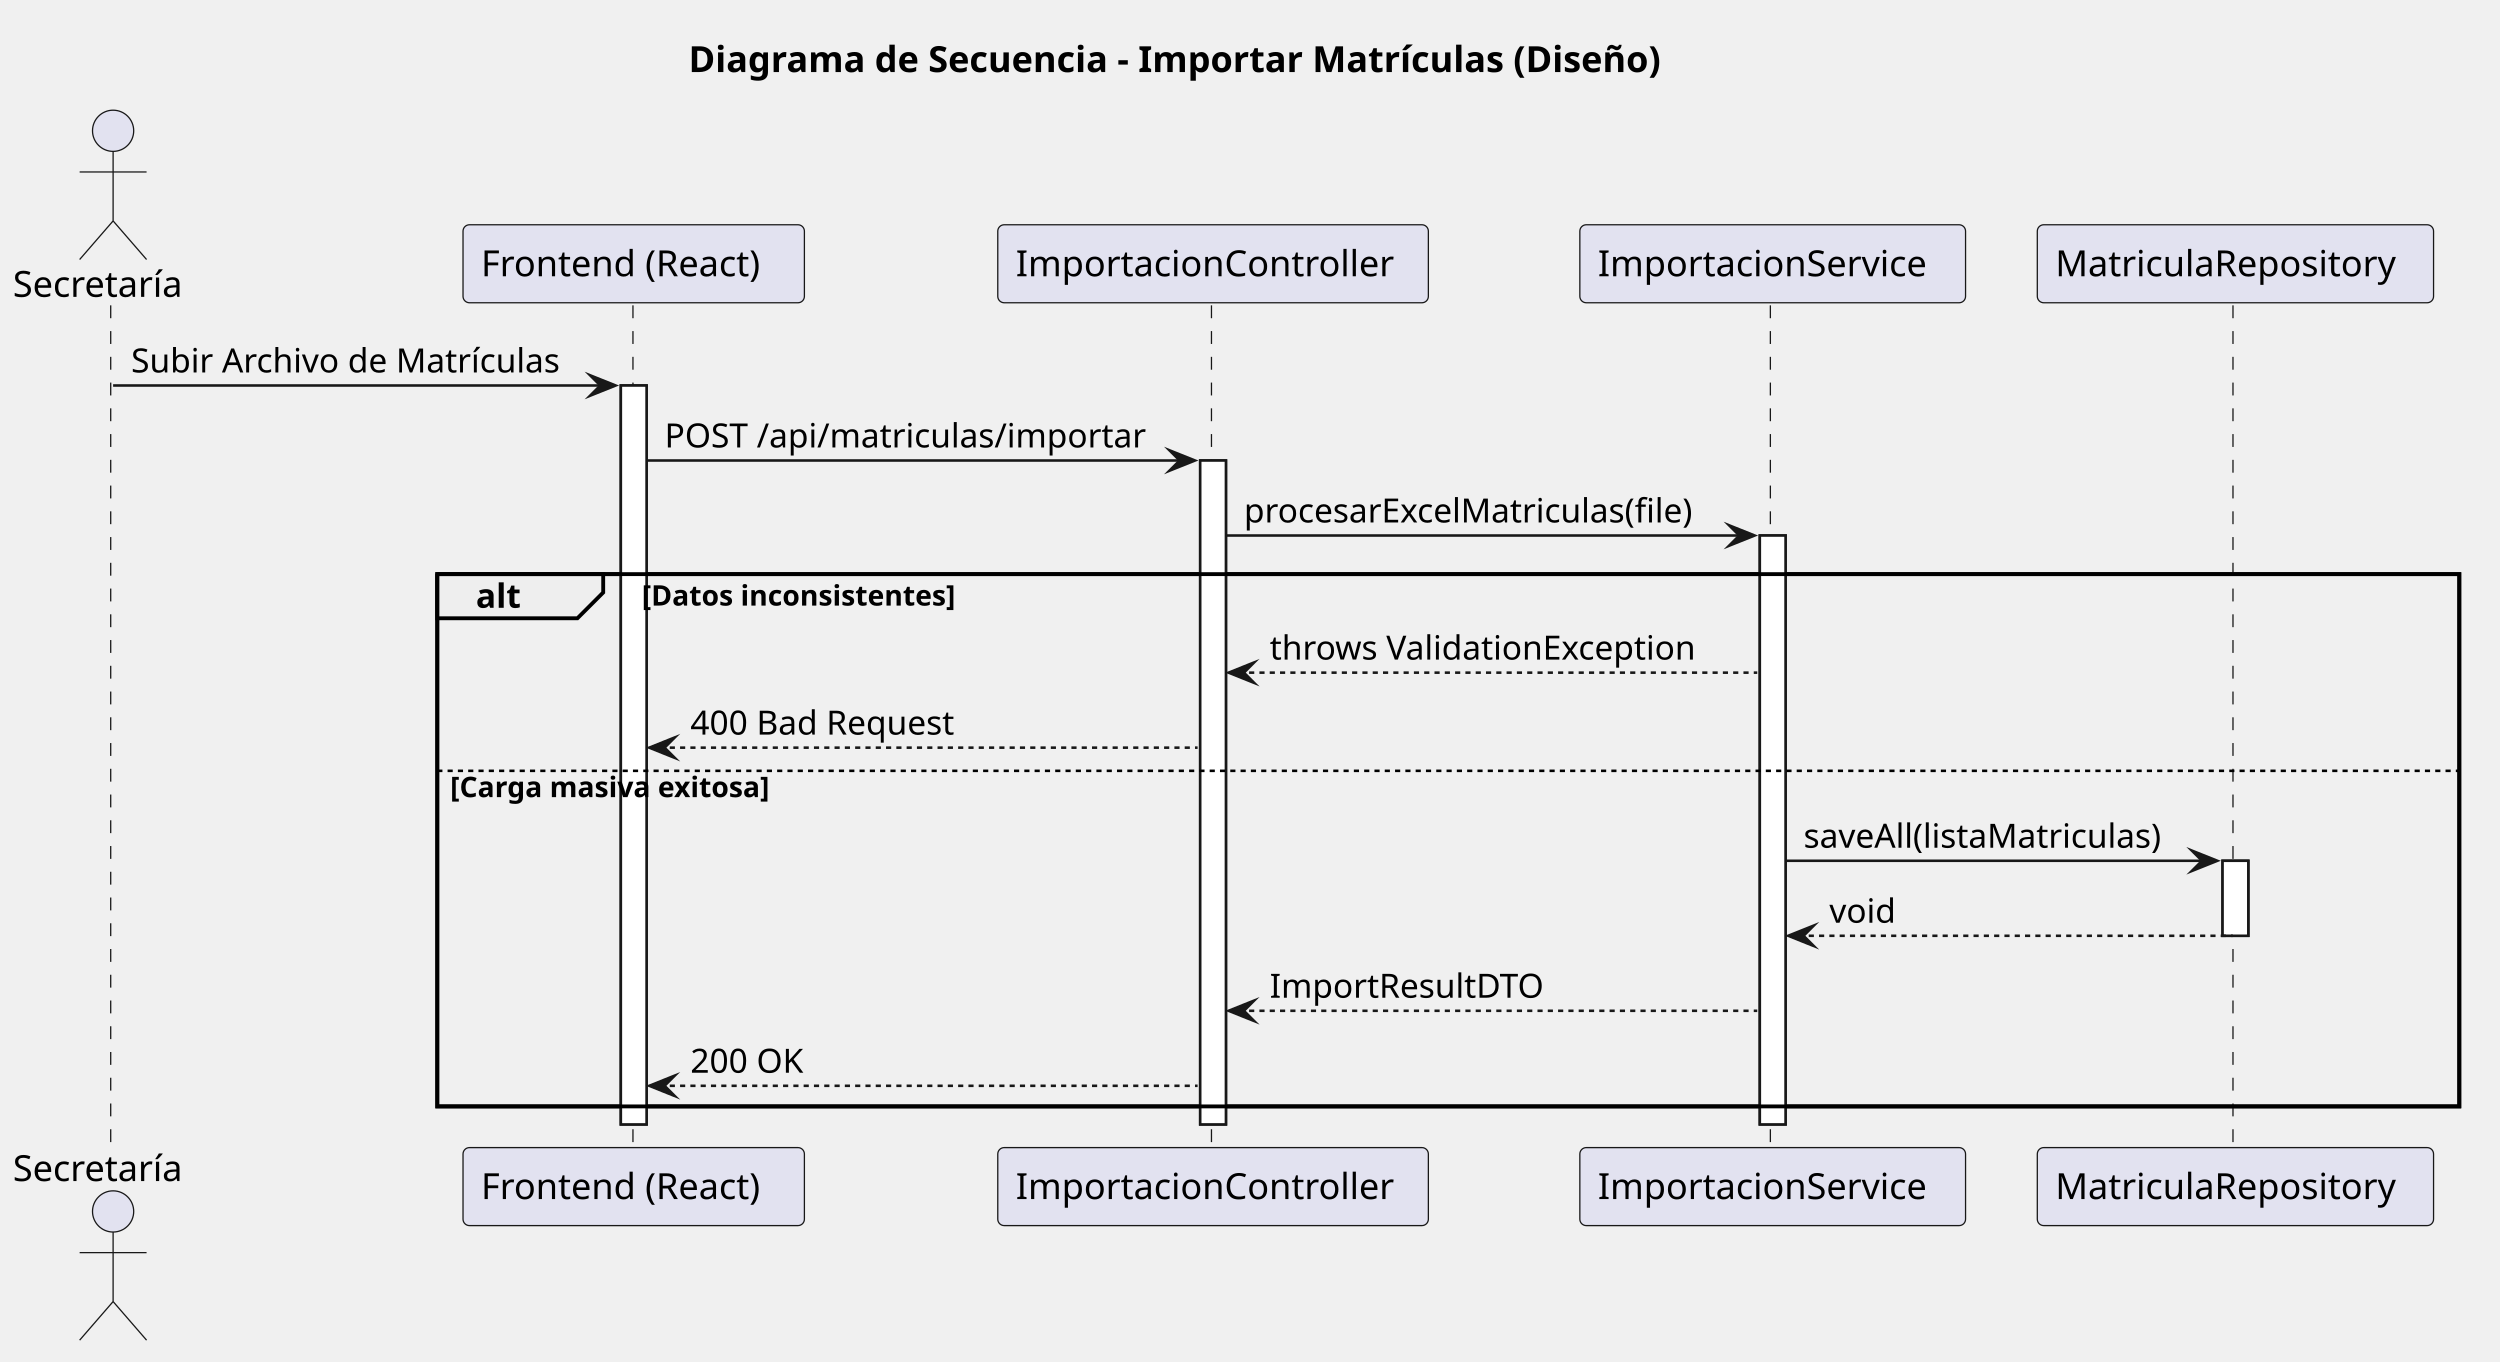
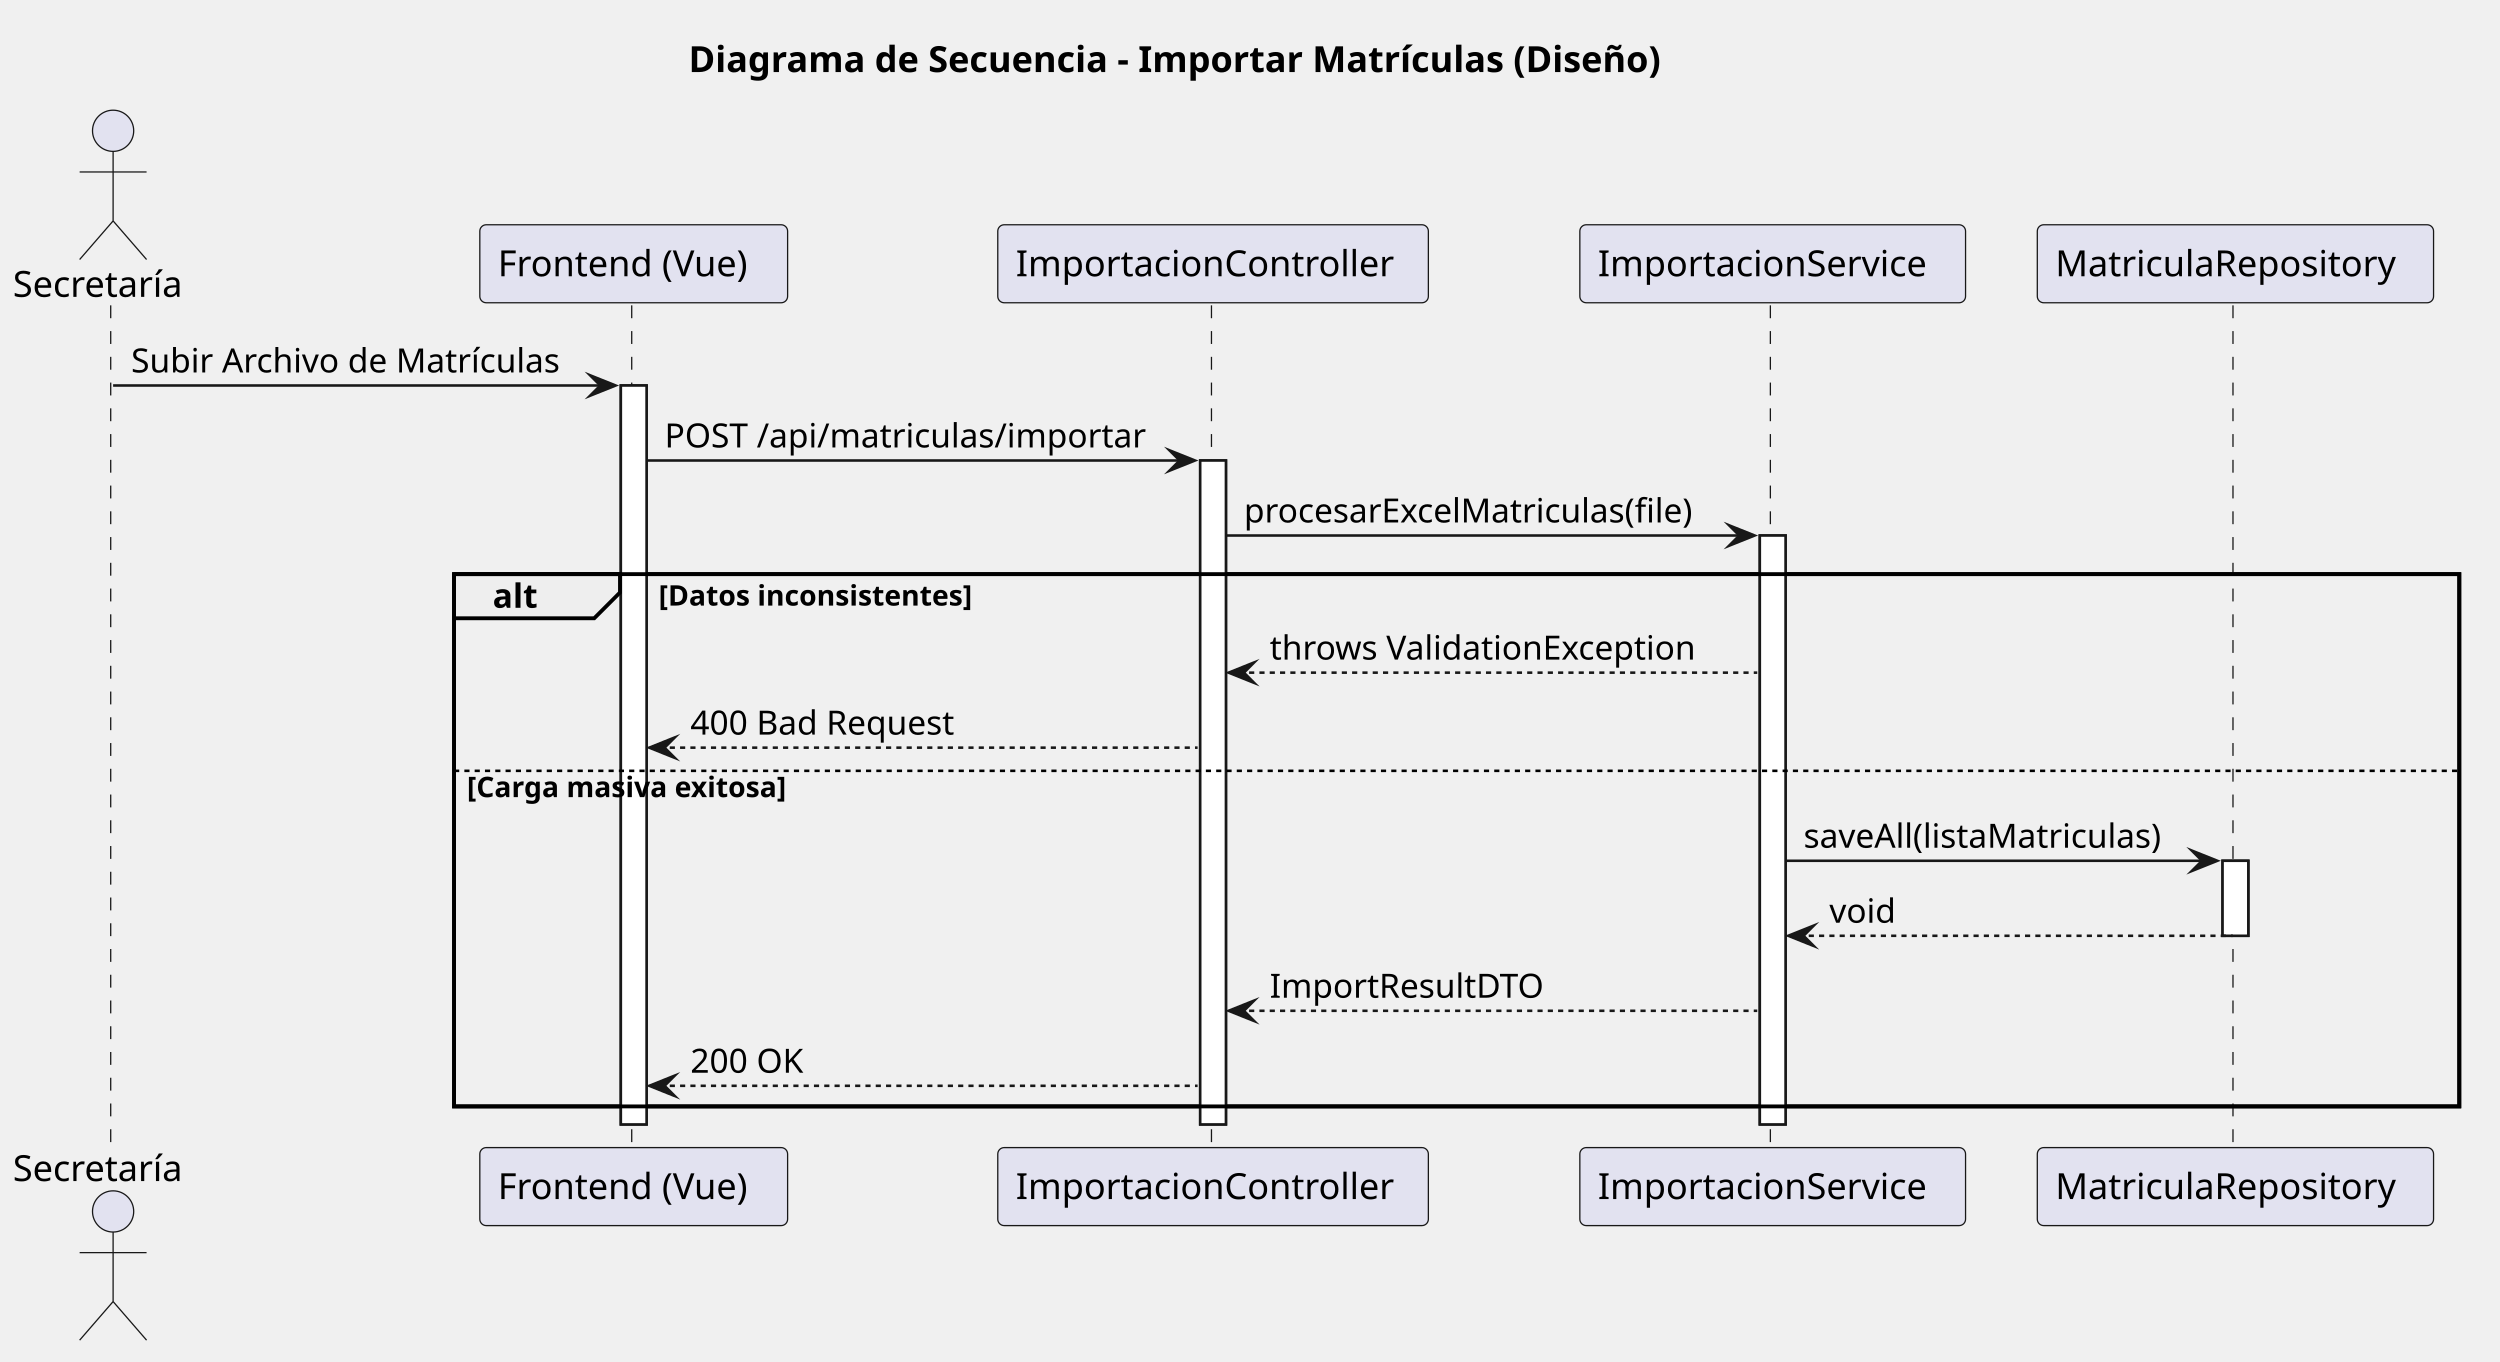
<svg xmlns="http://www.w3.org/2000/svg" contentStyleType="text/css" data-diagram-type="SEQUENCE" height="529px" preserveAspectRatio="none" style="width:971px;height:529px;background:#FFFFFF;" version="1.1" viewBox="0 0 971 529" width="971px" zoomAndPan="magnify">
  <defs />
  <g>
    <g class="title" data-source-line="1">
      <text fill="#000000" font-family="sans-serif" font-size="14" font-weight="700" lengthAdjust="spacing" textLength="429.331" x="267.431" y="27.995">Diagrama de Secuencia - Importar Matrículas (Diseño)</text>
    </g>
    <g>
      <rect fill="#FFFFFF" height="287" style="stroke:#181818;stroke-width:1;" width="10" x="241.134" y="149.727" />
    </g>
    <g>
      <rect fill="#FFFFFF" height="257.867" style="stroke:#181818;stroke-width:1;" width="10" x="466.156" y="178.859" />
    </g>
    <g>
      <rect fill="#FFFFFF" height="228.734" style="stroke:#181818;stroke-width:1;" width="10" x="683.516" y="207.992" />
    </g>
    <g>
      <rect fill="#FFFFFF" height="29.133" style="stroke:#181818;stroke-width:1;" width="10" x="863.241" y="334.328" />
    </g>
-     <rect fill="none" height="206.734" style="stroke:#000000;stroke-width:1.5;" width="785.355" x="169.839" y="222.992" />
+     <rect fill="none" height="206.734" style="stroke:#000000;stroke-width:1.5;" width="778.833" x="176.36" y="222.992" />
    <g class="participant-lifeline" data-entity-uid="part1" data-qualified-name="AdminUser" data-source-line="3" id="part1-lifeline">
      <g>
        <rect fill="#000000" fill-opacity="0" height="328.133" width="8" x="39.93" y="118.594" />
        <line style="stroke:#181818;stroke-width:0.5;stroke-dasharray:5,5;" x1="43" x2="43" y1="118.594" y2="446.727" />
      </g>
    </g>
    <g class="participant-lifeline" data-entity-uid="part2" data-qualified-name="FE" data-source-line="4" id="part2-lifeline">
      <g>
        <rect fill="#000000" fill-opacity="0" height="328.133" width="8" x="242.134" y="118.594" />
-         <line style="stroke:#181818;stroke-width:0.5;stroke-dasharray:5,5;" x1="245.839" x2="245.839" y1="118.594" y2="446.727" />
+         <line style="stroke:#181818;stroke-width:0.5;stroke-dasharray:5,5;" x1="245.36" x2="245.36" y1="118.594" y2="446.727" />
      </g>
    </g>
    <g class="participant-lifeline" data-entity-uid="part3" data-qualified-name="Controller" data-source-line="5" id="part3-lifeline">
      <g>
        <rect fill="#000000" fill-opacity="0" height="328.133" width="8" x="467.156" y="118.594" />
        <line style="stroke:#181818;stroke-width:0.5;stroke-dasharray:5,5;" x1="470.535" x2="470.535" y1="118.594" y2="446.727" />
      </g>
    </g>
    <g class="participant-lifeline" data-entity-uid="part4" data-qualified-name="Service" data-source-line="6" id="part4-lifeline">
      <g>
        <rect fill="#000000" fill-opacity="0" height="328.133" width="8" x="684.516" y="118.594" />
        <line style="stroke:#181818;stroke-width:0.5;stroke-dasharray:5,5;" x1="687.611" x2="687.611" y1="118.594" y2="446.727" />
      </g>
    </g>
    <g class="participant-lifeline" data-entity-uid="part5" data-qualified-name="Repository" data-source-line="7" id="part5-lifeline">
      <g>
        <rect fill="#000000" fill-opacity="0" height="328.133" width="8" x="864.241" y="118.594" />
        <line style="stroke:#181818;stroke-width:0.5;stroke-dasharray:5,5;" x1="867.289" x2="867.289" y1="118.594" y2="446.727" />
      </g>
    </g>
    <g class="participant participant-head" data-entity-uid="part1" data-qualified-name="AdminUser" data-source-line="3" id="part1-head">
      <text fill="#000000" font-family="sans-serif" font-size="14" lengthAdjust="spacing" textLength="71.859" x="5" y="115.292">Secretaría</text>
      <ellipse cx="43.93" cy="50.797" fill="#E2E2F0" rx="8" ry="8" style="stroke:#181818;stroke-width:0.5;" />
      <path d="M43.93,58.797 L43.93,85.797 M30.93,66.797 L56.93,66.797 M43.93,85.797 L30.93,100.797 M43.93,85.797 L56.93,100.797" fill="none" style="stroke:#181818;stroke-width:0.5;" />
    </g>
    <g class="participant participant-tail" data-entity-uid="part1" data-qualified-name="AdminUser" data-source-line="3" id="part1-tail">
      <text fill="#000000" font-family="sans-serif" font-size="14" lengthAdjust="spacing" textLength="71.859" x="5" y="458.722">Secretaría</text>
      <ellipse cx="43.93" cy="470.523" fill="#E2E2F0" rx="8" ry="8" style="stroke:#181818;stroke-width:0.5;" />
      <path d="M43.93,478.523 L43.93,505.523 M30.93,486.523 L56.93,486.523 M43.93,505.523 L30.93,520.523 M43.93,505.523 L56.93,520.523" fill="none" style="stroke:#181818;stroke-width:0.5;" />
    </g>
    <g class="participant participant-head" data-entity-uid="part2" data-qualified-name="FE" data-source-line="4" id="part2-head">
-       <rect fill="#E2E2F0" height="30.297" rx="2.5" ry="2.5" style="stroke:#181818;stroke-width:0.5;" width="132.59" x="179.839" y="87.297" />
-       <text fill="#000000" font-family="sans-serif" font-size="14" lengthAdjust="spacing" textLength="118.59" x="186.839" y="107.292">Frontend (React)</text>
+       <rect fill="#E2E2F0" height="30.297" rx="2.5" ry="2.5" style="stroke:#181818;stroke-width:0.5;" width="119.547" x="186.36" y="87.297" />
+       <text fill="#000000" font-family="sans-serif" font-size="14" lengthAdjust="spacing" textLength="105.547" x="193.36" y="107.292">Frontend (Vue)</text>
    </g>
    <g class="participant participant-tail" data-entity-uid="part2" data-qualified-name="FE" data-source-line="4" id="part2-tail">
-       <rect fill="#E2E2F0" height="30.297" rx="2.5" ry="2.5" style="stroke:#181818;stroke-width:0.5;" width="132.59" x="179.839" y="445.727" />
-       <text fill="#000000" font-family="sans-serif" font-size="14" lengthAdjust="spacing" textLength="118.59" x="186.839" y="465.722">Frontend (React)</text>
+       <rect fill="#E2E2F0" height="30.297" rx="2.5" ry="2.5" style="stroke:#181818;stroke-width:0.5;" width="119.547" x="186.36" y="445.727" />
+       <text fill="#000000" font-family="sans-serif" font-size="14" lengthAdjust="spacing" textLength="105.547" x="193.36" y="465.722">Frontend (Vue)</text>
    </g>
    <g class="participant participant-head" data-entity-uid="part3" data-qualified-name="Controller" data-source-line="5" id="part3-head">
      <rect fill="#E2E2F0" height="30.297" rx="2.5" ry="2.5" style="stroke:#181818;stroke-width:0.5;" width="167.241" x="387.535" y="87.297" />
      <text fill="#000000" font-family="sans-serif" font-size="14" lengthAdjust="spacing" textLength="153.241" x="394.535" y="107.292">ImportacionController</text>
    </g>
    <g class="participant participant-tail" data-entity-uid="part3" data-qualified-name="Controller" data-source-line="5" id="part3-tail">
      <rect fill="#E2E2F0" height="30.297" rx="2.5" ry="2.5" style="stroke:#181818;stroke-width:0.5;" width="167.241" x="387.535" y="445.727" />
      <text fill="#000000" font-family="sans-serif" font-size="14" lengthAdjust="spacing" textLength="153.241" x="394.535" y="465.722">ImportacionController</text>
    </g>
    <g class="participant participant-head" data-entity-uid="part4" data-qualified-name="Service" data-source-line="6" id="part4-head">
      <rect fill="#E2E2F0" height="30.297" rx="2.5" ry="2.5" style="stroke:#181818;stroke-width:0.5;" width="149.81" x="613.611" y="87.297" />
      <text fill="#000000" font-family="sans-serif" font-size="14" lengthAdjust="spacing" textLength="135.81" x="620.611" y="107.292">ImportacionService</text>
    </g>
    <g class="participant participant-tail" data-entity-uid="part4" data-qualified-name="Service" data-source-line="6" id="part4-tail">
      <rect fill="#E2E2F0" height="30.297" rx="2.5" ry="2.5" style="stroke:#181818;stroke-width:0.5;" width="149.81" x="613.611" y="445.727" />
      <text fill="#000000" font-family="sans-serif" font-size="14" lengthAdjust="spacing" textLength="135.81" x="620.611" y="465.722">ImportacionService</text>
    </g>
    <g class="participant participant-head" data-entity-uid="part5" data-qualified-name="Repository" data-source-line="7" id="part5-head">
      <rect fill="#E2E2F0" height="30.297" rx="2.5" ry="2.5" style="stroke:#181818;stroke-width:0.5;" width="153.904" x="791.289" y="87.297" />
      <text fill="#000000" font-family="sans-serif" font-size="14" lengthAdjust="spacing" textLength="139.904" x="798.289" y="107.292">MatriculaRepository</text>
    </g>
    <g class="participant participant-tail" data-entity-uid="part5" data-qualified-name="Repository" data-source-line="7" id="part5-tail">
      <rect fill="#E2E2F0" height="30.297" rx="2.5" ry="2.5" style="stroke:#181818;stroke-width:0.5;" width="153.904" x="791.289" y="445.727" />
      <text fill="#000000" font-family="sans-serif" font-size="14" lengthAdjust="spacing" textLength="139.904" x="798.289" y="465.722">MatriculaRepository</text>
    </g>
    <g>
      <rect fill="#FFFFFF" height="287" style="stroke:#181818;stroke-width:1;" width="10" x="241.134" y="149.727" />
    </g>
    <g>
      <rect fill="#FFFFFF" height="257.867" style="stroke:#181818;stroke-width:1;" width="10" x="466.156" y="178.859" />
    </g>
    <g>
      <rect fill="#FFFFFF" height="228.734" style="stroke:#181818;stroke-width:1;" width="10" x="683.516" y="207.992" />
    </g>
    <g>
      <rect fill="#FFFFFF" height="29.133" style="stroke:#181818;stroke-width:1;" width="10" x="863.241" y="334.328" />
    </g>
    <g class="message" data-entity-1="part1" data-entity-2="part2" data-source-line="9" id="msg1">
      <polygon fill="#181818" points="229.134,145.727,239.134,149.727,229.134,153.727,233.134,149.727" style="stroke:#181818;stroke-width:1;stroke-linejoin:miter;stroke-miterlimit:10;" />
      <line style="stroke:#181818;stroke-width:1;" x1="43.93" x2="235.134" y1="149.727" y2="149.727" />
      <text fill="#000000" font-family="sans-serif" font-size="13" lengthAdjust="spacing" textLength="178.204" x="50.93" y="144.661">Subir Archivo de Matrículas</text>
    </g>
    <g class="message" data-entity-1="part2" data-entity-2="part3" data-source-line="12" id="msg2">
      <polygon fill="#181818" points="454.156,174.859,464.156,178.859,454.156,182.859,458.156,178.859" style="stroke:#181818;stroke-width:1;stroke-linejoin:miter;stroke-miterlimit:10;" />
      <line style="stroke:#181818;stroke-width:1;" x1="251.134" x2="460.156" y1="178.859" y2="178.859" />
      <text fill="#000000" font-family="sans-serif" font-size="13" lengthAdjust="spacing" textLength="196.022" x="258.134" y="173.793">POST /api/matriculas/importar</text>
    </g>
    <g class="message" data-entity-1="part3" data-entity-2="part4" data-source-line="15" id="msg3">
      <polygon fill="#181818" points="671.516,203.992,681.516,207.992,671.516,211.992,675.516,207.992" style="stroke:#181818;stroke-width:1;stroke-linejoin:miter;stroke-miterlimit:10;" />
      <line style="stroke:#181818;stroke-width:1;" x1="476.156" x2="677.516" y1="207.992" y2="207.992" />
      <text fill="#000000" font-family="sans-serif" font-size="13" lengthAdjust="spacing" textLength="188.36" x="483.156" y="202.926">procesarExcelMatriculas(file)</text>
    </g>
-     <path d="M169.839,222.992 L234.282,222.992 L234.282,230.125 L224.282,240.125 L169.839,240.125 L169.839,222.992" fill="#EEEEEE" style="stroke:#000000;stroke-width:1.5;" />
-     <rect fill="none" height="206.734" style="stroke:#000000;stroke-width:1.5;" width="785.355" x="169.839" y="222.992" />
-     <text fill="#000000" font-family="sans-serif" font-size="13" font-weight="700" lengthAdjust="spacing" textLength="19.443" x="184.839" y="236.059">alt</text>
-     <text fill="#000000" font-family="sans-serif" font-size="11" font-weight="700" lengthAdjust="spacing" textLength="139.992" x="249.282" y="235.203">[Datos inconsistentes]</text>
+     <path d="M176.36,222.992 L240.803,222.992 L240.803,230.125 L230.803,240.125 L176.36,240.125 L176.36,222.992" fill="#EEEEEE" style="stroke:#000000;stroke-width:1.5;" />
+     <rect fill="none" height="206.734" style="stroke:#000000;stroke-width:1.5;" width="778.833" x="176.36" y="222.992" />
+     <text fill="#000000" font-family="sans-serif" font-size="13" font-weight="700" lengthAdjust="spacing" textLength="19.443" x="191.36" y="236.059">alt</text>
+     <text fill="#000000" font-family="sans-serif" font-size="11" font-weight="700" lengthAdjust="spacing" textLength="139.992" x="255.803" y="235.203">[Datos inconsistentes]</text>
    <g class="message" data-entity-1="part4" data-entity-2="part3" data-source-line="19" id="msg4">
      <polygon fill="#181818" points="487.156,257.258,477.156,261.258,487.156,265.258,483.156,261.258" style="stroke:#181818;stroke-width:1;stroke-linejoin:miter;stroke-miterlimit:10;" />
      <line style="stroke:#181818;stroke-width:1;stroke-dasharray:2,2;" x1="481.156" x2="682.516" y1="261.258" y2="261.258" />
      <text fill="#000000" font-family="sans-serif" font-size="13" lengthAdjust="spacing" textLength="177.582" x="493.156" y="256.192">throws ValidationException</text>
    </g>
    <g class="message" data-entity-1="part3" data-entity-2="part2" data-source-line="20" id="msg5">
      <polygon fill="#181818" points="262.134,286.391,252.134,290.391,262.134,294.391,258.134,290.391" style="stroke:#181818;stroke-width:1;stroke-linejoin:miter;stroke-miterlimit:10;" />
      <line style="stroke:#181818;stroke-width:1;stroke-dasharray:2,2;" x1="256.134" x2="465.156" y1="290.391" y2="290.391" />
      <text fill="#000000" font-family="sans-serif" font-size="13" lengthAdjust="spacing" textLength="111.605" x="268.134" y="285.325">400 Bad Request</text>
    </g>
-     <line style="stroke:#000000;stroke-width:1;stroke-dasharray:2,2;" x1="169.839" x2="955.193" y1="299.391" y2="299.391" />
-     <text fill="#000000" font-family="sans-serif" font-size="11" font-weight="700" lengthAdjust="spacing" textLength="142.839" x="174.839" y="309.601">[Carga masiva exitosa]</text>
+     <line style="stroke:#000000;stroke-width:1;stroke-dasharray:2,2;" x1="176.36" x2="955.193" y1="299.391" y2="299.391" />
+     <text fill="#000000" font-family="sans-serif" font-size="11" font-weight="700" lengthAdjust="spacing" textLength="142.839" x="181.36" y="309.601">[Carga masiva exitosa]</text>
    <g class="message" data-entity-1="part4" data-entity-2="part5" data-source-line="22" id="msg6">
      <polygon fill="#181818" points="851.241,330.328,861.241,334.328,851.241,338.328,855.241,334.328" style="stroke:#181818;stroke-width:1;stroke-linejoin:miter;stroke-miterlimit:10;" />
      <line style="stroke:#181818;stroke-width:1;" x1="693.516" x2="857.241" y1="334.328" y2="334.328" />
      <text fill="#000000" font-family="sans-serif" font-size="13" lengthAdjust="spacing" textLength="150.725" x="700.516" y="329.262">saveAll(listaMatriculas)</text>
    </g>
    <g class="message" data-entity-1="part5" data-entity-2="part4" data-source-line="24" id="msg7">
      <polygon fill="#181818" points="704.516,359.461,694.516,363.461,704.516,367.461,700.516,363.461" style="stroke:#181818;stroke-width:1;stroke-linejoin:miter;stroke-miterlimit:10;" />
      <line style="stroke:#181818;stroke-width:1;stroke-dasharray:2,2;" x1="698.516" x2="867.241" y1="363.461" y2="363.461" />
      <text fill="#000000" font-family="sans-serif" font-size="13" lengthAdjust="spacing" textLength="27.511" x="710.516" y="358.395">void</text>
    </g>
    <g class="message" data-entity-1="part4" data-entity-2="part3" data-source-line="26" id="msg8">
      <polygon fill="#181818" points="487.156,388.594,477.156,392.594,487.156,396.594,483.156,392.594" style="stroke:#181818;stroke-width:1;stroke-linejoin:miter;stroke-miterlimit:10;" />
      <line style="stroke:#181818;stroke-width:1;stroke-dasharray:2,2;" x1="481.156" x2="682.516" y1="392.594" y2="392.594" />
      <text fill="#000000" font-family="sans-serif" font-size="13" lengthAdjust="spacing" textLength="112.081" x="493.156" y="387.528">ImportResultDTO</text>
    </g>
    <g class="message" data-entity-1="part3" data-entity-2="part2" data-source-line="27" id="msg9">
      <polygon fill="#181818" points="262.134,417.727,252.134,421.727,262.134,425.727,258.134,421.727" style="stroke:#181818;stroke-width:1;stroke-linejoin:miter;stroke-miterlimit:10;" />
      <line style="stroke:#181818;stroke-width:1;stroke-dasharray:2,2;" x1="256.134" x2="465.156" y1="421.727" y2="421.727" />
      <text fill="#000000" font-family="sans-serif" font-size="13" lengthAdjust="spacing" textLength="47.703" x="268.134" y="416.661">200 OK</text>
    </g>
  </g>
</svg>
